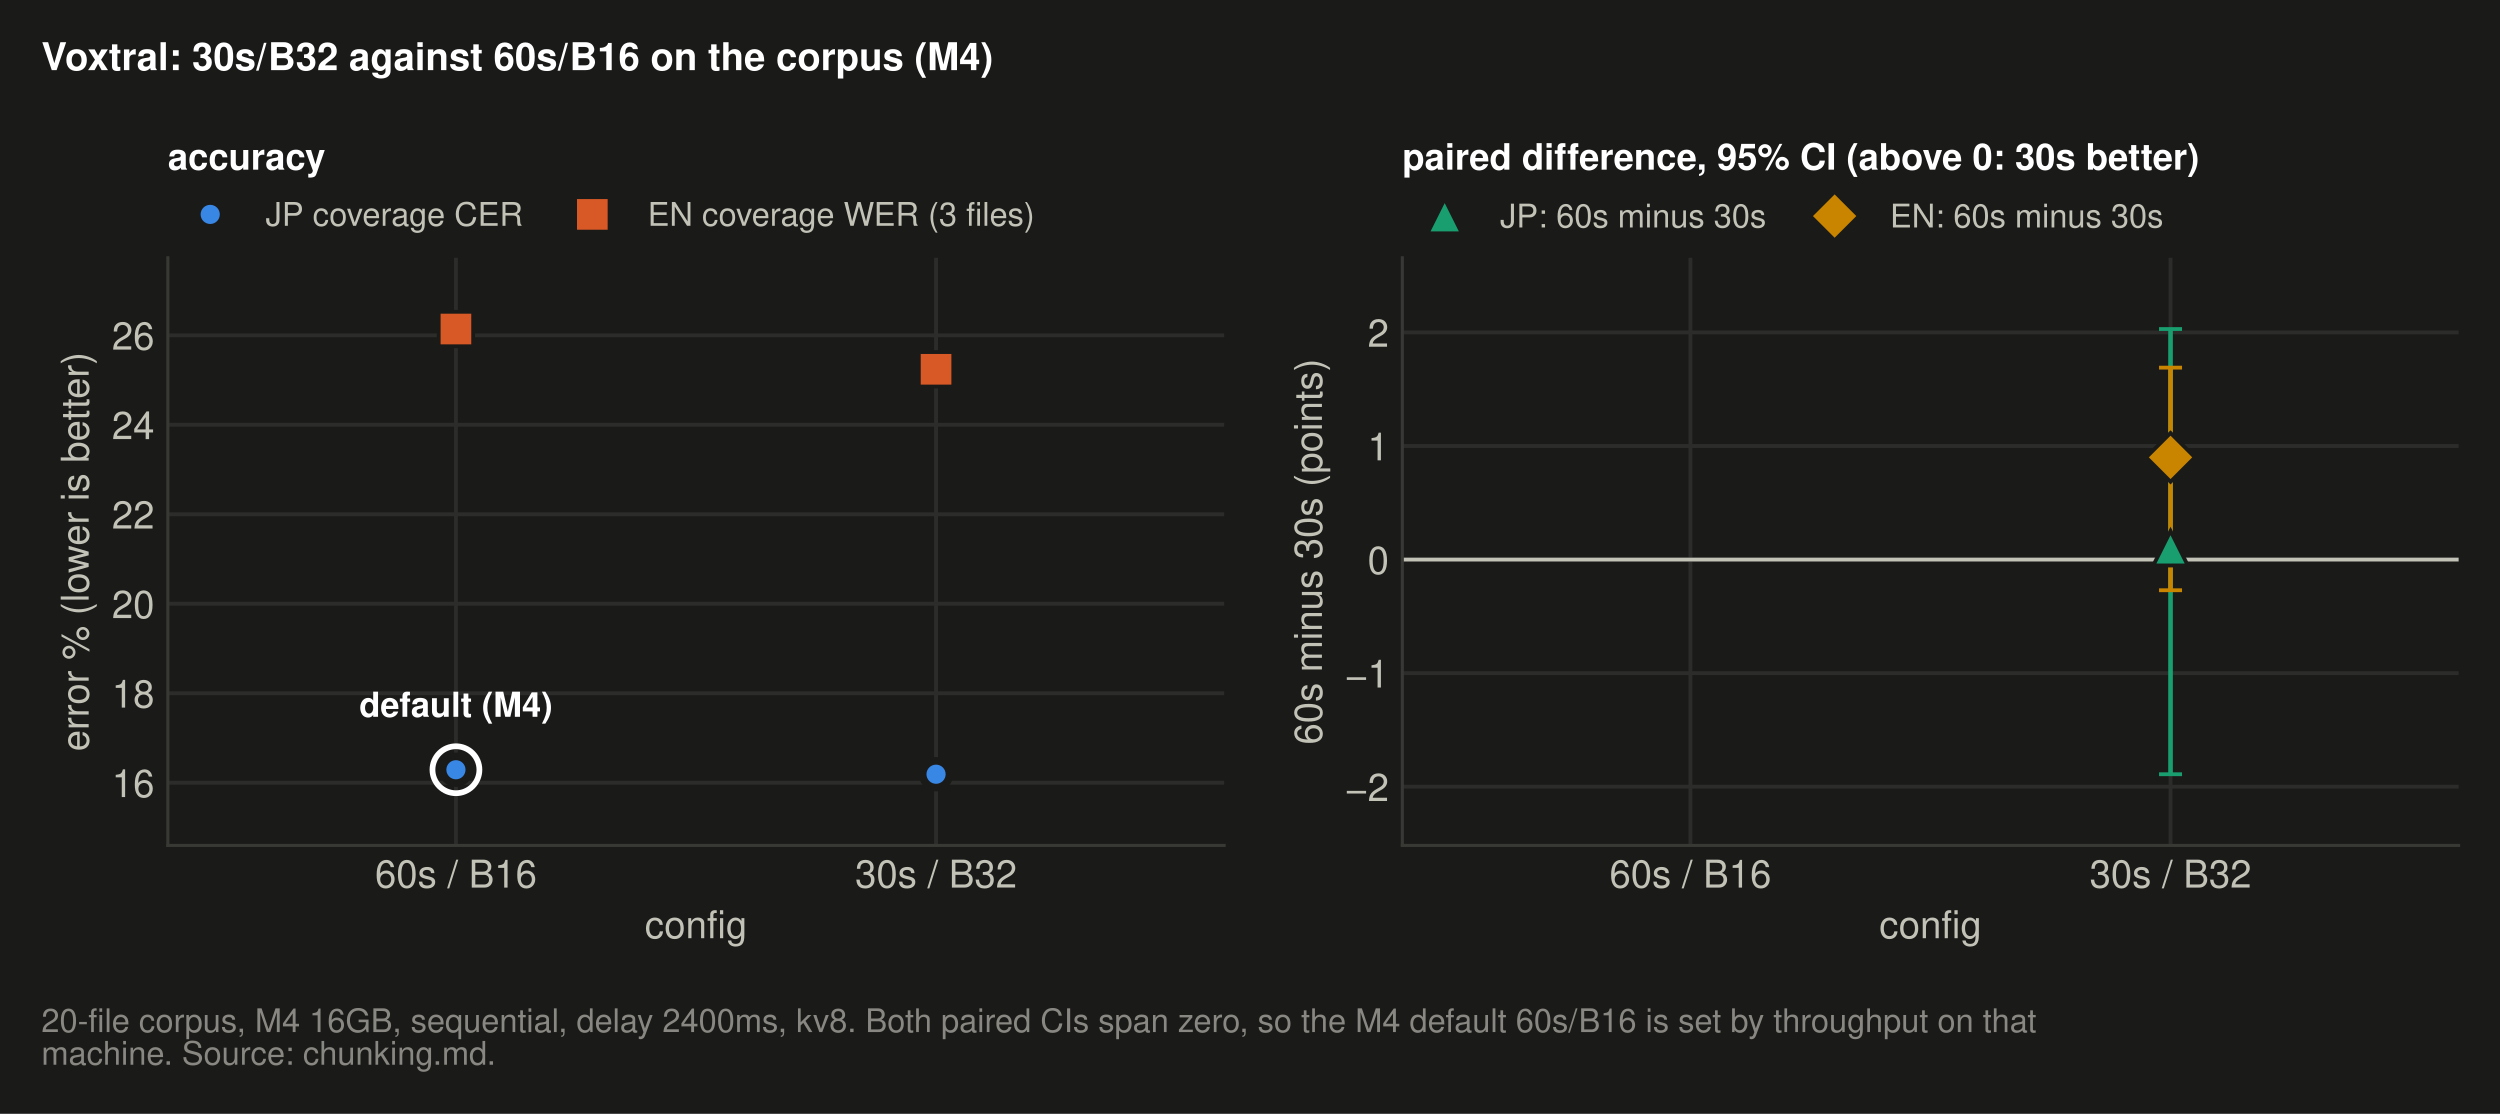
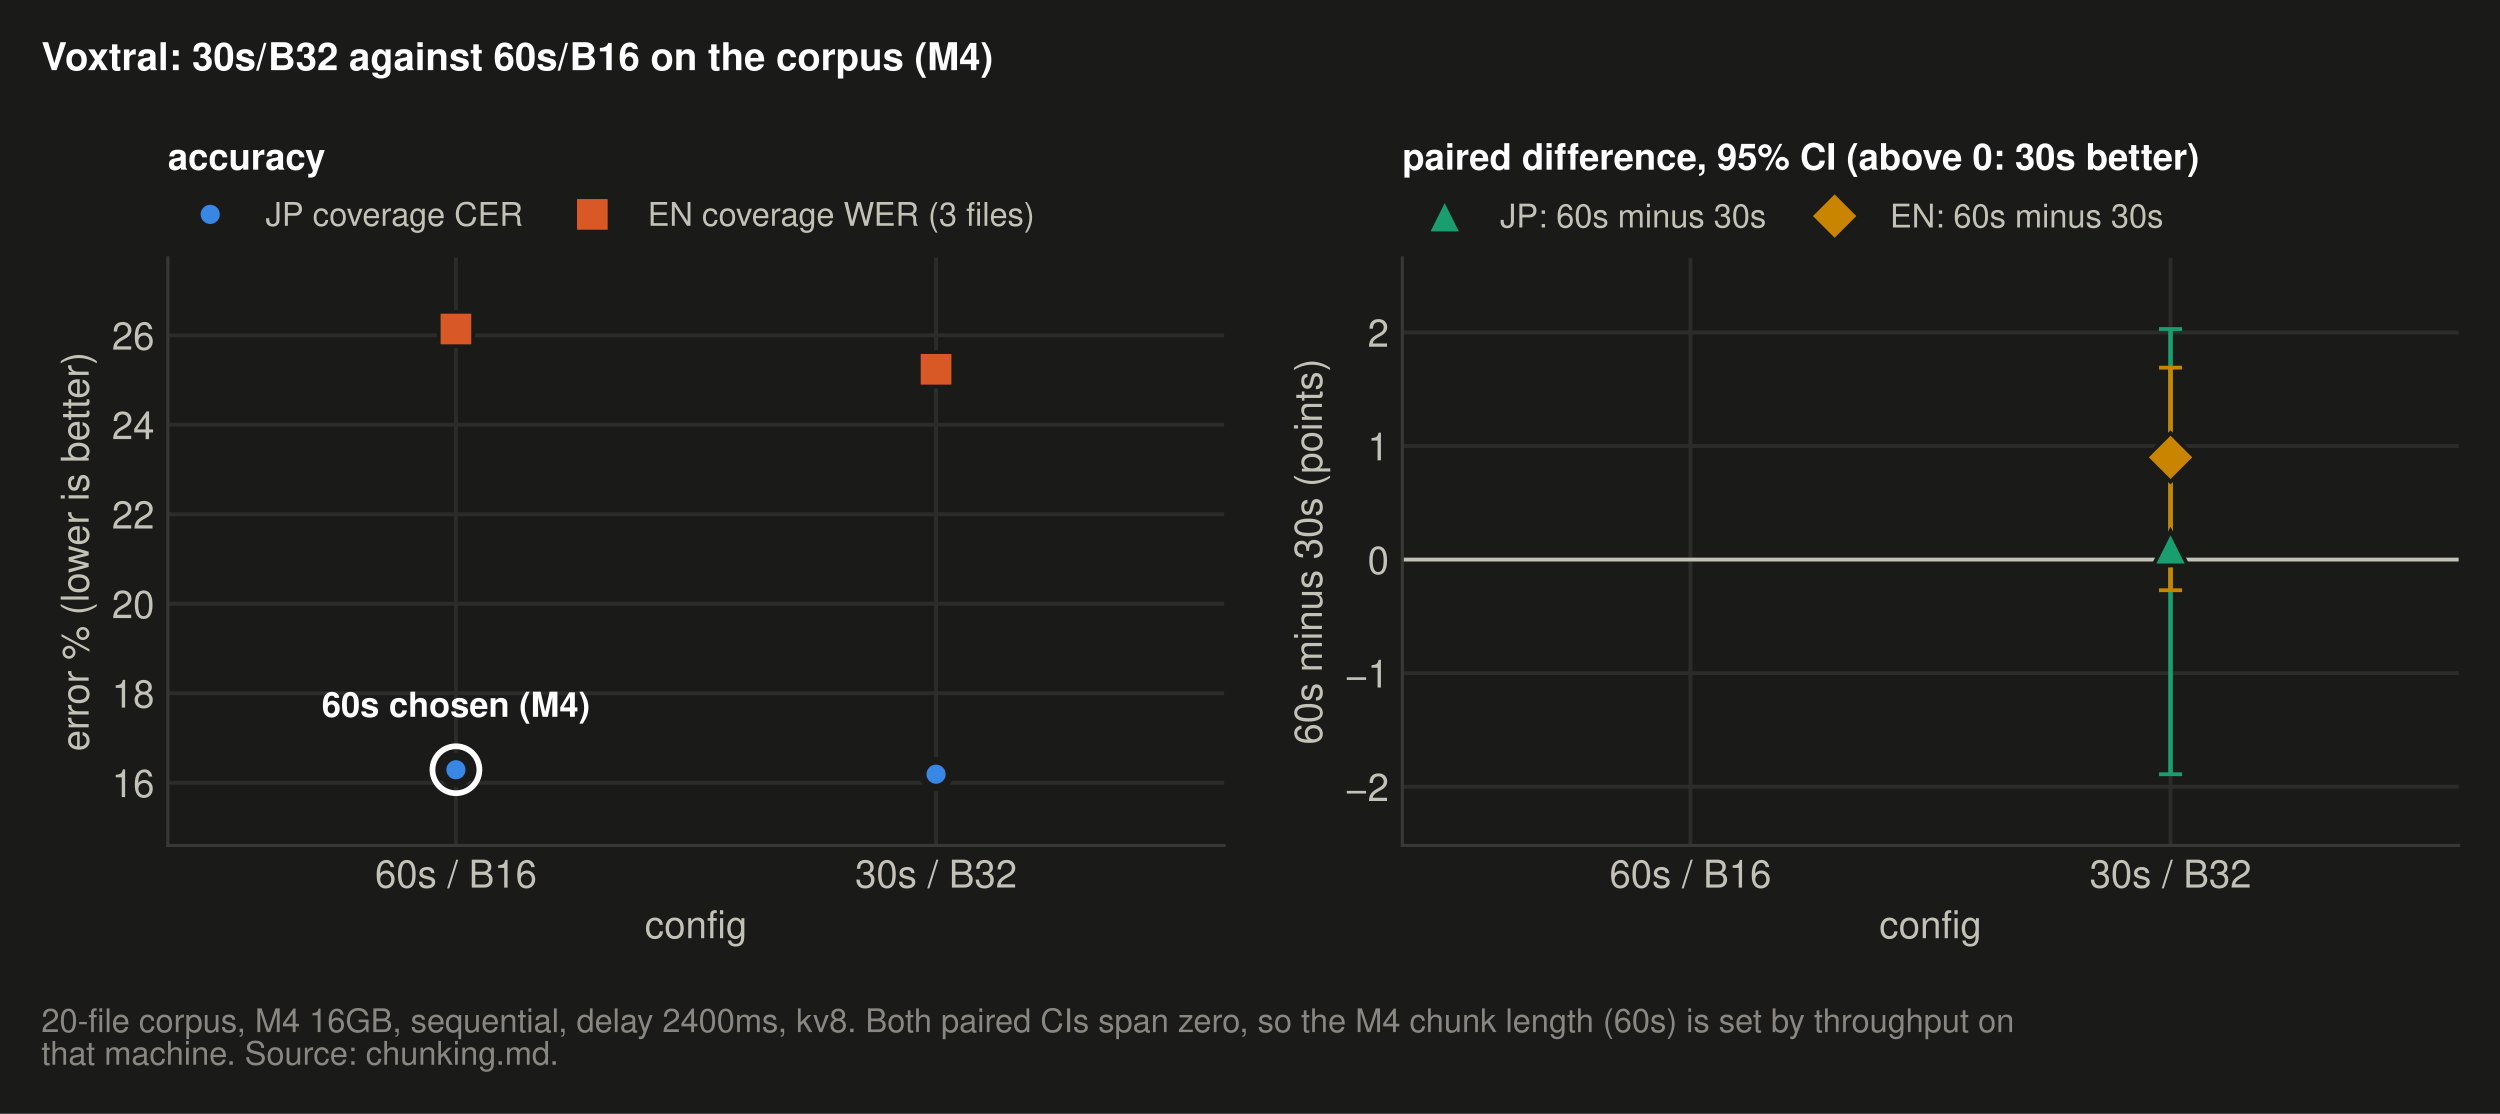
<svg xmlns="http://www.w3.org/2000/svg" xmlns:xlink="http://www.w3.org/1999/xlink" width="652.32pt" height="290.618pt" viewBox="0 0 652.32 290.618" version="1.1">
  <defs>
    <style type="text/css">*{stroke-linejoin: round; stroke-linecap: butt}</style>
  </defs>
  <g id="figure_1">
    <g id="patch_1">
      <path d="M 0 290.618  L 652.32 290.618  L 652.32 0  L 0 0  z " style="fill: #1a1a19" />
    </g>
    <g id="axes_1">
      <g id="patch_2">
        <path d="M 43.8 220.601  L 319.409 220.601  L 319.409 67.265  L 43.8 67.265  z " style="fill: #1a1a19" />
      </g>
      <g id="matplotlib.axis_1">
        <g id="xtick_1">
          <g id="line2d_1">
            <path d="M 118.966 220.601  L 118.966 67.265  " clip-path="url(#pb26c34fa4f)" style="fill: none; stroke: #2c2c2a; stroke-linecap: round" />
          </g>
          <g id="line2d_2" />
          <g id="text_1">
            <text style="font-size: 10px; font-family: 'Helvetica', 'Arial', 'DejaVu Sans'; text-anchor: middle; fill: #c3c2b7" x="118.966" y="231.601" transform="rotate(-0 118.9662 231.6008)">60s / B16</text>
          </g>
        </g>
        <g id="xtick_2">
          <g id="line2d_3">
            <path d="M 244.243 220.601  L 244.243 67.265  " clip-path="url(#pb26c34fa4f)" style="fill: none; stroke: #2c2c2a; stroke-linecap: round" />
          </g>
          <g id="line2d_4" />
          <g id="text_2">
            <text style="font-size: 10px; font-family: 'Helvetica', 'Arial', 'DejaVu Sans'; text-anchor: middle; fill: #c3c2b7" x="244.243" y="231.601" transform="rotate(-0 244.2433 231.6008)">30s / B32</text>
          </g>
        </g>
        <g id="text_3">
          <text style="font-size: 10px; font-family: 'Helvetica', 'Arial', 'DejaVu Sans'; text-anchor: middle; fill: #c3c2b7" x="181.605" y="244.8" transform="rotate(-0 181.6047 244.8)">config</text>
        </g>
      </g>
      <g id="matplotlib.axis_2">
        <g id="ytick_1">
          <g id="line2d_5">
            <path d="M 43.8 204.233  L 319.409 204.233  " clip-path="url(#pb26c34fa4f)" style="fill: none; stroke: #2c2c2a; stroke-linecap: round" />
          </g>
          <g id="line2d_6" />
          <g id="text_4">
            <text style="font-size: 10px; font-family: 'Helvetica', 'Arial', 'DejaVu Sans'; text-anchor: end; fill: #c3c2b7" x="40.3" y="207.983" transform="rotate(-0 40.3 207.9828)">16</text>
          </g>
        </g>
        <g id="ytick_2">
          <g id="line2d_7">
            <path d="M 43.8 180.883  L 319.409 180.883  " clip-path="url(#pb26c34fa4f)" style="fill: none; stroke: #2c2c2a; stroke-linecap: round" />
          </g>
          <g id="line2d_8" />
          <g id="text_5">
            <text style="font-size: 10px; font-family: 'Helvetica', 'Arial', 'DejaVu Sans'; text-anchor: end; fill: #c3c2b7" x="40.3" y="184.633" transform="rotate(-0 40.3 184.6334)">18</text>
          </g>
        </g>
        <g id="ytick_3">
          <g id="line2d_9">
            <path d="M 43.8 157.534  L 319.409 157.534  " clip-path="url(#pb26c34fa4f)" style="fill: none; stroke: #2c2c2a; stroke-linecap: round" />
          </g>
          <g id="line2d_10" />
          <g id="text_6">
            <text style="font-size: 10px; font-family: 'Helvetica', 'Arial', 'DejaVu Sans'; text-anchor: end; fill: #c3c2b7" x="40.3" y="161.284" transform="rotate(-0 40.3 161.2839)">20</text>
          </g>
        </g>
        <g id="ytick_4">
          <g id="line2d_11">
            <path d="M 43.8 134.184  L 319.409 134.184  " clip-path="url(#pb26c34fa4f)" style="fill: none; stroke: #2c2c2a; stroke-linecap: round" />
          </g>
          <g id="line2d_12" />
          <g id="text_7">
            <text style="font-size: 10px; font-family: 'Helvetica', 'Arial', 'DejaVu Sans'; text-anchor: end; fill: #c3c2b7" x="40.3" y="137.934" transform="rotate(-0 40.3 137.9345)">22</text>
          </g>
        </g>
        <g id="ytick_5">
          <g id="line2d_13">
            <path d="M 43.8 110.835  L 319.409 110.835  " clip-path="url(#pb26c34fa4f)" style="fill: none; stroke: #2c2c2a; stroke-linecap: round" />
          </g>
          <g id="line2d_14" />
          <g id="text_8">
            <text style="font-size: 10px; font-family: 'Helvetica', 'Arial', 'DejaVu Sans'; text-anchor: end; fill: #c3c2b7" x="40.3" y="114.585" transform="rotate(-0 40.3 114.5851)">24</text>
          </g>
        </g>
        <g id="ytick_6">
          <g id="line2d_15">
            <path d="M 43.8 87.486  L 319.409 87.486  " clip-path="url(#pb26c34fa4f)" style="fill: none; stroke: #2c2c2a; stroke-linecap: round" />
          </g>
          <g id="line2d_16" />
          <g id="text_9">
            <text style="font-size: 10px; font-family: 'Helvetica', 'Arial', 'DejaVu Sans'; text-anchor: end; fill: #c3c2b7" x="40.3" y="91.236" transform="rotate(-0 40.3 91.23562)">26</text>
          </g>
        </g>
        <g id="text_10">
          <text style="font-size: 10px; font-family: 'Helvetica', 'Arial', 'DejaVu Sans'; text-anchor: middle; fill: #c3c2b7" x="23.137" y="143.933" transform="rotate(-90 23.1375 143.9329)">error % (lower is better)</text>
        </g>
      </g>
      <g id="patch_3">
        <path d="M 43.8 220.601  L 43.8 67.265  " style="fill: none; stroke: #383835; stroke-width: 0.8; stroke-linejoin: miter; stroke-linecap: square" />
      </g>
      <g id="patch_4">
        <path d="M 43.8 220.601  L 319.409 220.601  " style="fill: none; stroke: #383835; stroke-width: 0.8; stroke-linejoin: miter; stroke-linecap: square" />
      </g>
      <g id="line2d_17">
        <defs>
          <path id="m3d7b4c0e3e" d="M 0 3.5  C 0.928 3.5 1.819 3.131 2.475 2.475  C 3.131 1.819 3.5 0.928 3.5 0  C 3.5 -0.928 3.131 -1.819 2.475 -2.475  C 1.819 -3.131 0.928 -3.5 0 -3.5  C -0.928 -3.5 -1.819 -3.131 -2.475 -2.475  C -3.131 -1.819 -3.5 -0.928 -3.5 0  C -3.5 0.928 -3.131 1.819 -2.475 2.475  C -1.819 3.131 -0.928 3.5 0 3.5  z " style="stroke: #1a1a19; stroke-width: 2" />
        </defs>
        <g clip-path="url(#pb26c34fa4f)">
          <use xlink:href="#m3d7b4c0e3e" x="118.966" y="200.847" style="fill: #3987e5; stroke: #1a1a19; stroke-width: 2" />
          <use xlink:href="#m3d7b4c0e3e" x="244.243" y="202.015" style="fill: #3987e5; stroke: #1a1a19; stroke-width: 2" />
        </g>
      </g>
      <g id="line2d_18">
        <defs>
          <path id="m81e0faa51b" d="M -4.5 4.5  L 4.5 4.5  L 4.5 -4.5  L -4.5 -4.5  z " style="stroke: #1a1a19; stroke-linejoin: miter" />
        </defs>
        <g clip-path="url(#pb26c34fa4f)">
          <use xlink:href="#m81e0faa51b" x="118.966" y="85.851" style="fill: #d95926; stroke: #1a1a19; stroke-linejoin: miter" />
          <use xlink:href="#m81e0faa51b" x="244.243" y="96.358" style="fill: #d95926; stroke: #1a1a19; stroke-linejoin: miter" />
        </g>
      </g>
      <g id="text_11">
-         <text style="font-weight: 700; font-size: 9px; font-family: 'Helvetica', 'Arial', 'DejaVu Sans'; text-anchor: middle; fill: #ffffff" x="118.966" y="187.032" transform="rotate(-0 118.9662 187.0317)">default (M4)</text>
+         <text style="font-weight: 700; font-size: 9px; font-family: 'Helvetica', 'Arial', 'DejaVu Sans'; text-anchor: middle; fill: #ffffff" x="118.966" y="187.032" transform="rotate(-0 118.9662 187.0317)">60s chosen (M4)</text>
      </g>
      <g id="text_12">
        <text style="font-weight: 700; font-size: 9.5px; font-family: 'Helvetica', 'Arial', 'DejaVu Sans'; text-anchor: start; fill: #ffffff" x="43.8" y="44.265" transform="rotate(-0 43.8 44.265)">accuracy</text>
      </g>
      <g id="PathCollection_1">
        <path d="M 118.966 206.971  C 120.59 206.971 122.148 206.326 123.296 205.177  C 124.445 204.029 125.09 202.471 125.09 200.847  C 125.09 199.223 124.445 197.665 123.296 196.517  C 122.148 195.369 120.59 194.723 118.966 194.723  C 117.342 194.723 115.784 195.369 114.636 196.517  C 113.488 197.665 112.843 199.223 112.843 200.847  C 112.843 202.471 113.488 204.029 114.636 205.177  C 115.784 206.326 117.342 206.971 118.966 206.971  L 118.966 206.971  z " clip-path="url(#pb26c34fa4f)" style="fill: none; stroke: #ffffff; stroke-width: 1.5" />
      </g>
      <g id="legend_1">
        <g id="line2d_19">
          <g>
            <use xlink:href="#m3d7b4c0e3e" x="54.85" y="55.943" style="fill: #3987e5; stroke: #1a1a19; stroke-width: 2" />
          </g>
        </g>
        <g id="text_13">
          <text style="font-size: 8.5px; font-family: 'Helvetica', 'Arial', 'DejaVu Sans'; text-anchor: start; fill: #c3c2b7" x="69.3" y="58.918" transform="rotate(-0 69.3 58.91766)">JP coverage CER</text>
        </g>
        <g id="line2d_20">
          <g>
            <use xlink:href="#m81e0faa51b" x="154.555" y="55.943" style="fill: #d95926; stroke: #1a1a19; stroke-linejoin: miter" />
          </g>
        </g>
        <g id="text_14">
          <text style="font-size: 8.5px; font-family: 'Helvetica', 'Arial', 'DejaVu Sans'; text-anchor: start; fill: #c3c2b7" x="169.005" y="58.918" transform="rotate(-0 169.005 58.91766)">EN coverage WER (3 files)</text>
        </g>
      </g>
    </g>
    <g id="axes_2">
      <g id="patch_5">
        <path d="M 365.911 220.601  L 641.52 220.601  L 641.52 67.265  L 365.911 67.265  z " style="fill: #1a1a19" />
      </g>
      <g id="matplotlib.axis_3">
        <g id="xtick_3">
          <g id="line2d_21">
            <path d="M 441.077 220.601  L 441.077 67.265  " clip-path="url(#pd194a1e643)" style="fill: none; stroke: #2c2c2a; stroke-linecap: round" />
          </g>
          <g id="line2d_22" />
          <g id="text_15">
            <text style="font-size: 10px; font-family: 'Helvetica', 'Arial', 'DejaVu Sans'; text-anchor: middle; fill: #c3c2b7" x="441.077" y="231.601" transform="rotate(-0 441.0767 231.6008)">60s / B16</text>
          </g>
        </g>
        <g id="xtick_4">
          <g id="line2d_23">
            <path d="M 566.354 220.601  L 566.354 67.265  " clip-path="url(#pd194a1e643)" style="fill: none; stroke: #2c2c2a; stroke-linecap: round" />
          </g>
          <g id="line2d_24" />
          <g id="text_16">
            <text style="font-size: 10px; font-family: 'Helvetica', 'Arial', 'DejaVu Sans'; text-anchor: middle; fill: #c3c2b7" x="566.354" y="231.601" transform="rotate(-0 566.3538 231.6008)">30s / B32</text>
          </g>
        </g>
        <g id="text_17">
          <text style="font-size: 10px; font-family: 'Helvetica', 'Arial', 'DejaVu Sans'; text-anchor: middle; fill: #c3c2b7" x="503.715" y="244.8" transform="rotate(-0 503.7153 244.8)">config</text>
        </g>
      </g>
      <g id="matplotlib.axis_4">
        <g id="ytick_7">
          <g id="line2d_25">
            <path d="M 365.911 205.274  L 641.52 205.274  " clip-path="url(#pd194a1e643)" style="fill: none; stroke: #2c2c2a; stroke-linecap: round" />
          </g>
          <g id="line2d_26" />
          <g id="text_18">
            <text style="font-size: 10px; font-family: 'Helvetica', 'Arial', 'DejaVu Sans'; text-anchor: end; fill: #c3c2b7" x="362.411" y="209.024" transform="rotate(-0 362.4105 209.0243)">−2</text>
          </g>
        </g>
        <g id="ytick_8">
          <g id="line2d_27">
            <path d="M 365.911 175.641  L 641.52 175.641  " clip-path="url(#pd194a1e643)" style="fill: none; stroke: #2c2c2a; stroke-linecap: round" />
          </g>
          <g id="line2d_28" />
          <g id="text_19">
            <text style="font-size: 10px; font-family: 'Helvetica', 'Arial', 'DejaVu Sans'; text-anchor: end; fill: #c3c2b7" x="362.411" y="179.391" transform="rotate(-0 362.4105 179.3908)">−1</text>
          </g>
        </g>
        <g id="ytick_9">
          <g id="line2d_29">
            <path d="M 365.911 146.007  L 641.52 146.007  " clip-path="url(#pd194a1e643)" style="fill: none; stroke: #2c2c2a; stroke-linecap: round" />
          </g>
          <g id="line2d_30" />
          <g id="text_20">
            <text style="font-size: 10px; font-family: 'Helvetica', 'Arial', 'DejaVu Sans'; text-anchor: end; fill: #c3c2b7" x="362.411" y="149.757" transform="rotate(-0 362.4105 149.7572)">0</text>
          </g>
        </g>
        <g id="ytick_10">
          <g id="line2d_31">
            <path d="M 365.911 116.374  L 641.52 116.374  " clip-path="url(#pd194a1e643)" style="fill: none; stroke: #2c2c2a; stroke-linecap: round" />
          </g>
          <g id="line2d_32" />
          <g id="text_21">
            <text style="font-size: 10px; font-family: 'Helvetica', 'Arial', 'DejaVu Sans'; text-anchor: end; fill: #c3c2b7" x="362.411" y="120.124" transform="rotate(-0 362.4105 120.1237)">1</text>
          </g>
        </g>
        <g id="ytick_11">
          <g id="line2d_33">
            <path d="M 365.911 86.74  L 641.52 86.74  " clip-path="url(#pd194a1e643)" style="fill: none; stroke: #2c2c2a; stroke-linecap: round" />
          </g>
          <g id="line2d_34" />
          <g id="text_22">
            <text style="font-size: 10px; font-family: 'Helvetica', 'Arial', 'DejaVu Sans'; text-anchor: end; fill: #c3c2b7" x="362.411" y="90.49" transform="rotate(-0 362.4105 90.49016)">2</text>
          </g>
        </g>
        <g id="text_23">
          <text style="font-size: 10px; font-family: 'Helvetica', 'Arial', 'DejaVu Sans'; text-anchor: middle; fill: #c3c2b7" x="344.925" y="143.933" transform="rotate(-90 344.9246 143.9329)">60s minus 30s (points)</text>
        </g>
      </g>
      <g id="line2d_35">
        <path d="M 365.911 146.007  L 641.52 146.007  " clip-path="url(#pd194a1e643)" style="fill: none; stroke: #c3c2b7; stroke-linecap: round" />
      </g>
      <g id="LineCollection_1">
        <path d="M 566.354 202.015  L 566.354 85.851  " clip-path="url(#pd194a1e643)" style="fill: none; stroke: #199e70; stroke-width: 1.2" />
      </g>
      <g id="line2d_36">
        <defs>
          <path id="m2e1cc6d336" d="M 3 0  L -3 -0  " style="stroke: #199e70" />
        </defs>
        <g clip-path="url(#pd194a1e643)">
          <use xlink:href="#m2e1cc6d336" x="566.354" y="202.015" style="fill: #1f77b4; stroke: #199e70" />
        </g>
      </g>
      <g id="line2d_37">
        <g clip-path="url(#pd194a1e643)">
          <use xlink:href="#m2e1cc6d336" x="566.354" y="85.851" style="fill: #1f77b4; stroke: #199e70" />
        </g>
      </g>
      <g id="LineCollection_2">
        <path d="M 566.354 154.008  L 566.354 95.927  " clip-path="url(#pd194a1e643)" style="fill: none; stroke: #c98500; stroke-width: 1.2" />
      </g>
      <g id="line2d_38">
        <defs>
          <path id="m300e81fc3c" d="M 3 0  L -3 -0  " style="stroke: #c98500" />
        </defs>
        <g clip-path="url(#pd194a1e643)">
          <use xlink:href="#m300e81fc3c" x="566.354" y="154.008" style="fill: #1f77b4; stroke: #c98500" />
        </g>
      </g>
      <g id="line2d_39">
        <g clip-path="url(#pd194a1e643)">
          <use xlink:href="#m300e81fc3c" x="566.354" y="95.927" style="fill: #1f77b4; stroke: #c98500" />
        </g>
      </g>
      <g id="patch_6">
        <path d="M 365.911 220.601  L 365.911 67.265  " style="fill: none; stroke: #383835; stroke-width: 0.8; stroke-linejoin: miter; stroke-linecap: square" />
      </g>
      <g id="patch_7">
        <path d="M 365.911 220.601  L 641.52 220.601  " style="fill: none; stroke: #383835; stroke-width: 0.8; stroke-linejoin: miter; stroke-linecap: square" />
      </g>
      <g id="line2d_40">
        <defs>
          <path id="m14c831bd54" d="M 0 -4.5  L -4.5 4.5  L 4.5 4.5  z " style="stroke: #1a1a19; stroke-linejoin: miter" />
        </defs>
        <g clip-path="url(#pd194a1e643)">
          <use xlink:href="#m14c831bd54" x="566.354" y="143.044" style="fill: #199e70; stroke: #1a1a19; stroke-linejoin: miter" />
        </g>
      </g>
      <g id="line2d_41">
        <defs>
          <path id="m4003d0889e" d="M -0 6.364  L 6.364 0  L 0 -6.364  L -6.364 -0  z " style="stroke: #1a1a19; stroke-linejoin: miter" />
        </defs>
        <g clip-path="url(#pd194a1e643)">
          <use xlink:href="#m4003d0889e" x="566.354" y="119.337" style="fill: #c98500; stroke: #1a1a19; stroke-linejoin: miter" />
        </g>
      </g>
      <g id="text_24">
        <text style="font-weight: 700; font-size: 9.5px; font-family: 'Helvetica', 'Arial', 'DejaVu Sans'; text-anchor: start; fill: #ffffff" x="365.911" y="44.265" transform="rotate(-0 365.9105 44.265)">paired difference, 95% CI (above 0: 30s better)</text>
      </g>
      <g id="legend_2">
        <g id="line2d_42">
          <g>
            <use xlink:href="#m14c831bd54" x="376.961" y="56.379" style="fill: #199e70; stroke: #1a1a19; stroke-linejoin: miter" />
          </g>
        </g>
        <g id="text_25">
          <text style="font-size: 8.5px; font-family: 'Helvetica', 'Arial', 'DejaVu Sans'; text-anchor: start; fill: #c3c2b7" x="391.411" y="59.354" transform="rotate(-0 391.4105 59.35395)">JP: 60s minus 30s</text>
        </g>
        <g id="line2d_43">
          <g>
            <use xlink:href="#m4003d0889e" x="478.706" y="56.379" style="fill: #c98500; stroke: #1a1a19; stroke-linejoin: miter" />
          </g>
        </g>
        <g id="text_26">
          <text style="font-size: 8.5px; font-family: 'Helvetica', 'Arial', 'DejaVu Sans'; text-anchor: start; fill: #c3c2b7" x="493.156" y="59.354" transform="rotate(-0 493.1555 59.35395)">EN: 60s minus 30s</text>
        </g>
      </g>
    </g>
    <g id="text_27">
      <text style="font-weight: 700; font-size: 10px; font-family: 'Helvetica', 'Arial', 'DejaVu Sans'; text-anchor: start; fill: #ffffff" x="10.8" y="18.3" transform="rotate(-0 10.8 18.3)">Voxtral: 30s/B32 against 60s/B16 on the corpus (M4)</text>
    </g>
    <g id="text_28">
-       <text style="font-size: 8.5px; font-family: 'Helvetica', 'Arial', 'DejaVu Sans'; fill: #898781" transform="translate(10.8 269.3016)">20-file corpus, M4 16GB, sequential, delay 2400ms, kv8. Both paired CIs span zero, so the M4 default 60s/B16 is set by throughput on that</text>
-       <text style="font-size: 8.5px; font-family: 'Helvetica', 'Arial', 'DejaVu Sans'; fill: #898781" transform="translate(10.8 277.8104)">machine. Source: chunking.md.</text>
+       <text style="font-size: 8.5px; font-family: 'Helvetica', 'Arial', 'DejaVu Sans'; fill: #898781" transform="translate(10.8 269.3016)">20-file corpus, M4 16GB, sequential, delay 2400ms, kv8. Both paired CIs span zero, so the M4 chunk length (60s) is set by throughput on</text>
+       <text style="font-size: 8.5px; font-family: 'Helvetica', 'Arial', 'DejaVu Sans'; fill: #898781" transform="translate(10.8 277.8104)">that machine. Source: chunking.md.</text>
    </g>
  </g>
  <defs>
    <clipPath id="pb26c34fa4f">
      <rect x="43.8" y="67.265" width="275.609" height="153.336" />
    </clipPath>
    <clipPath id="pd194a1e643">
      <rect x="365.911" y="67.265" width="275.609" height="153.336" />
    </clipPath>
  </defs>
</svg>
